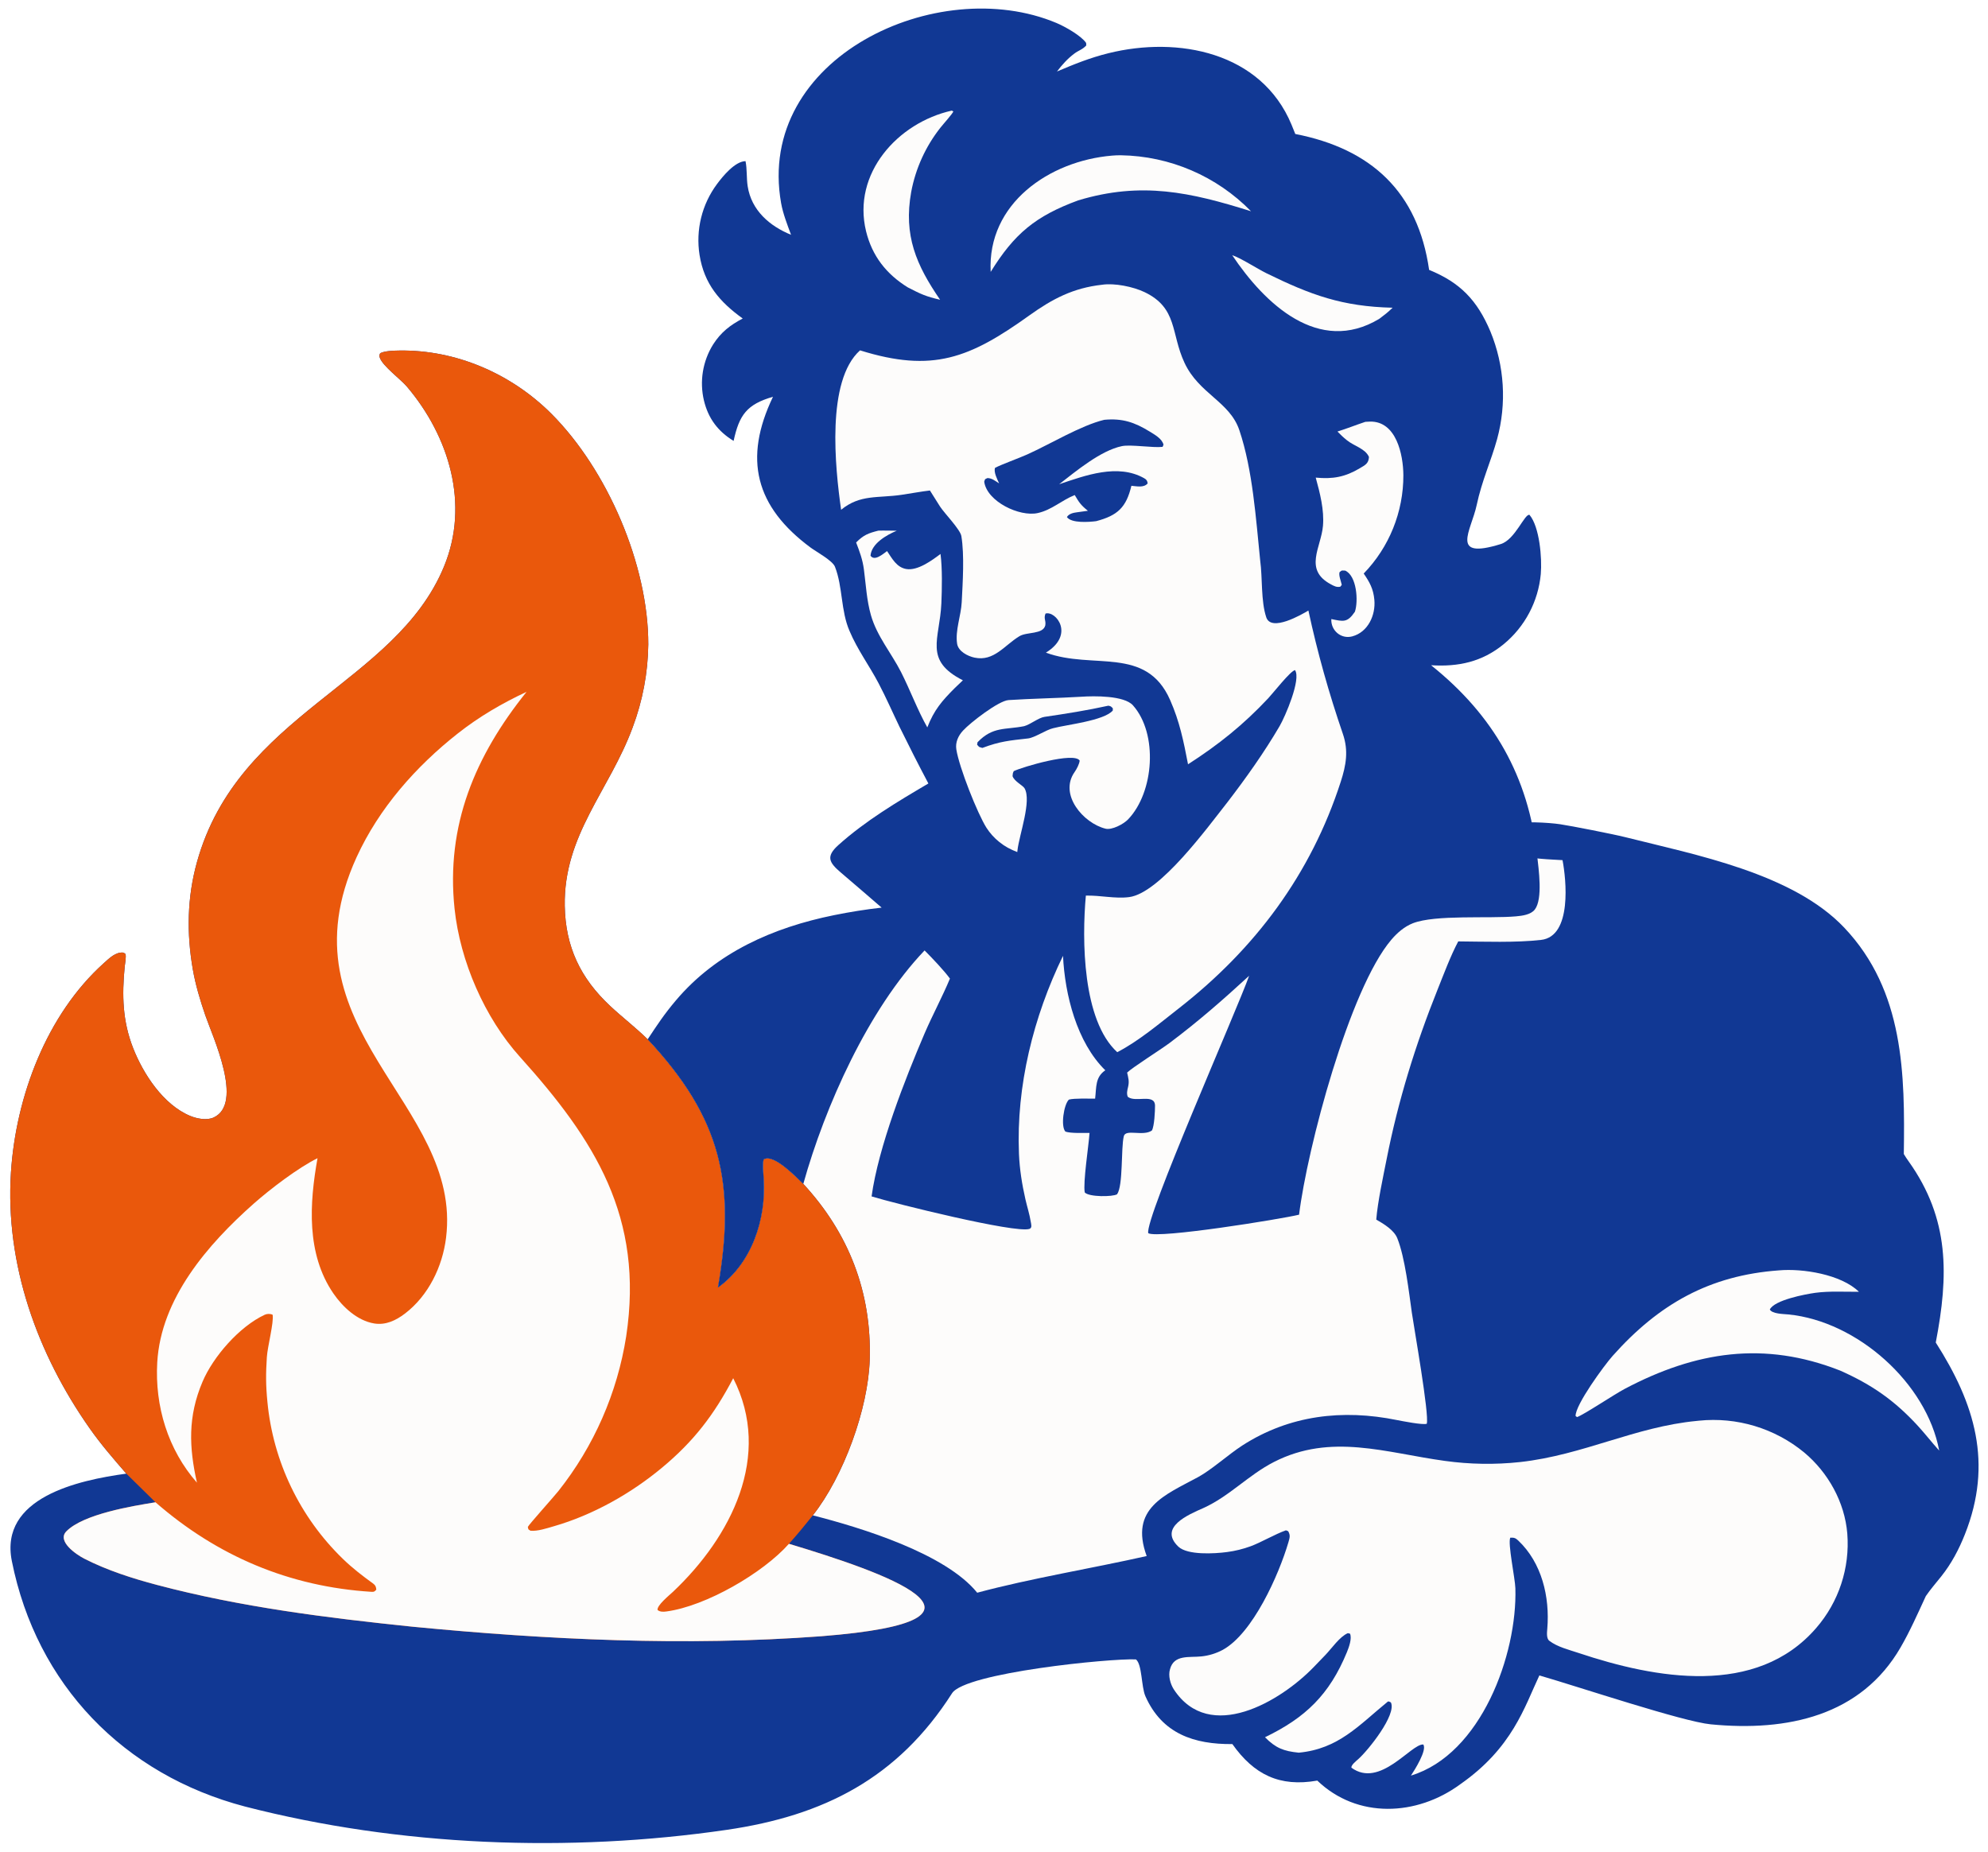
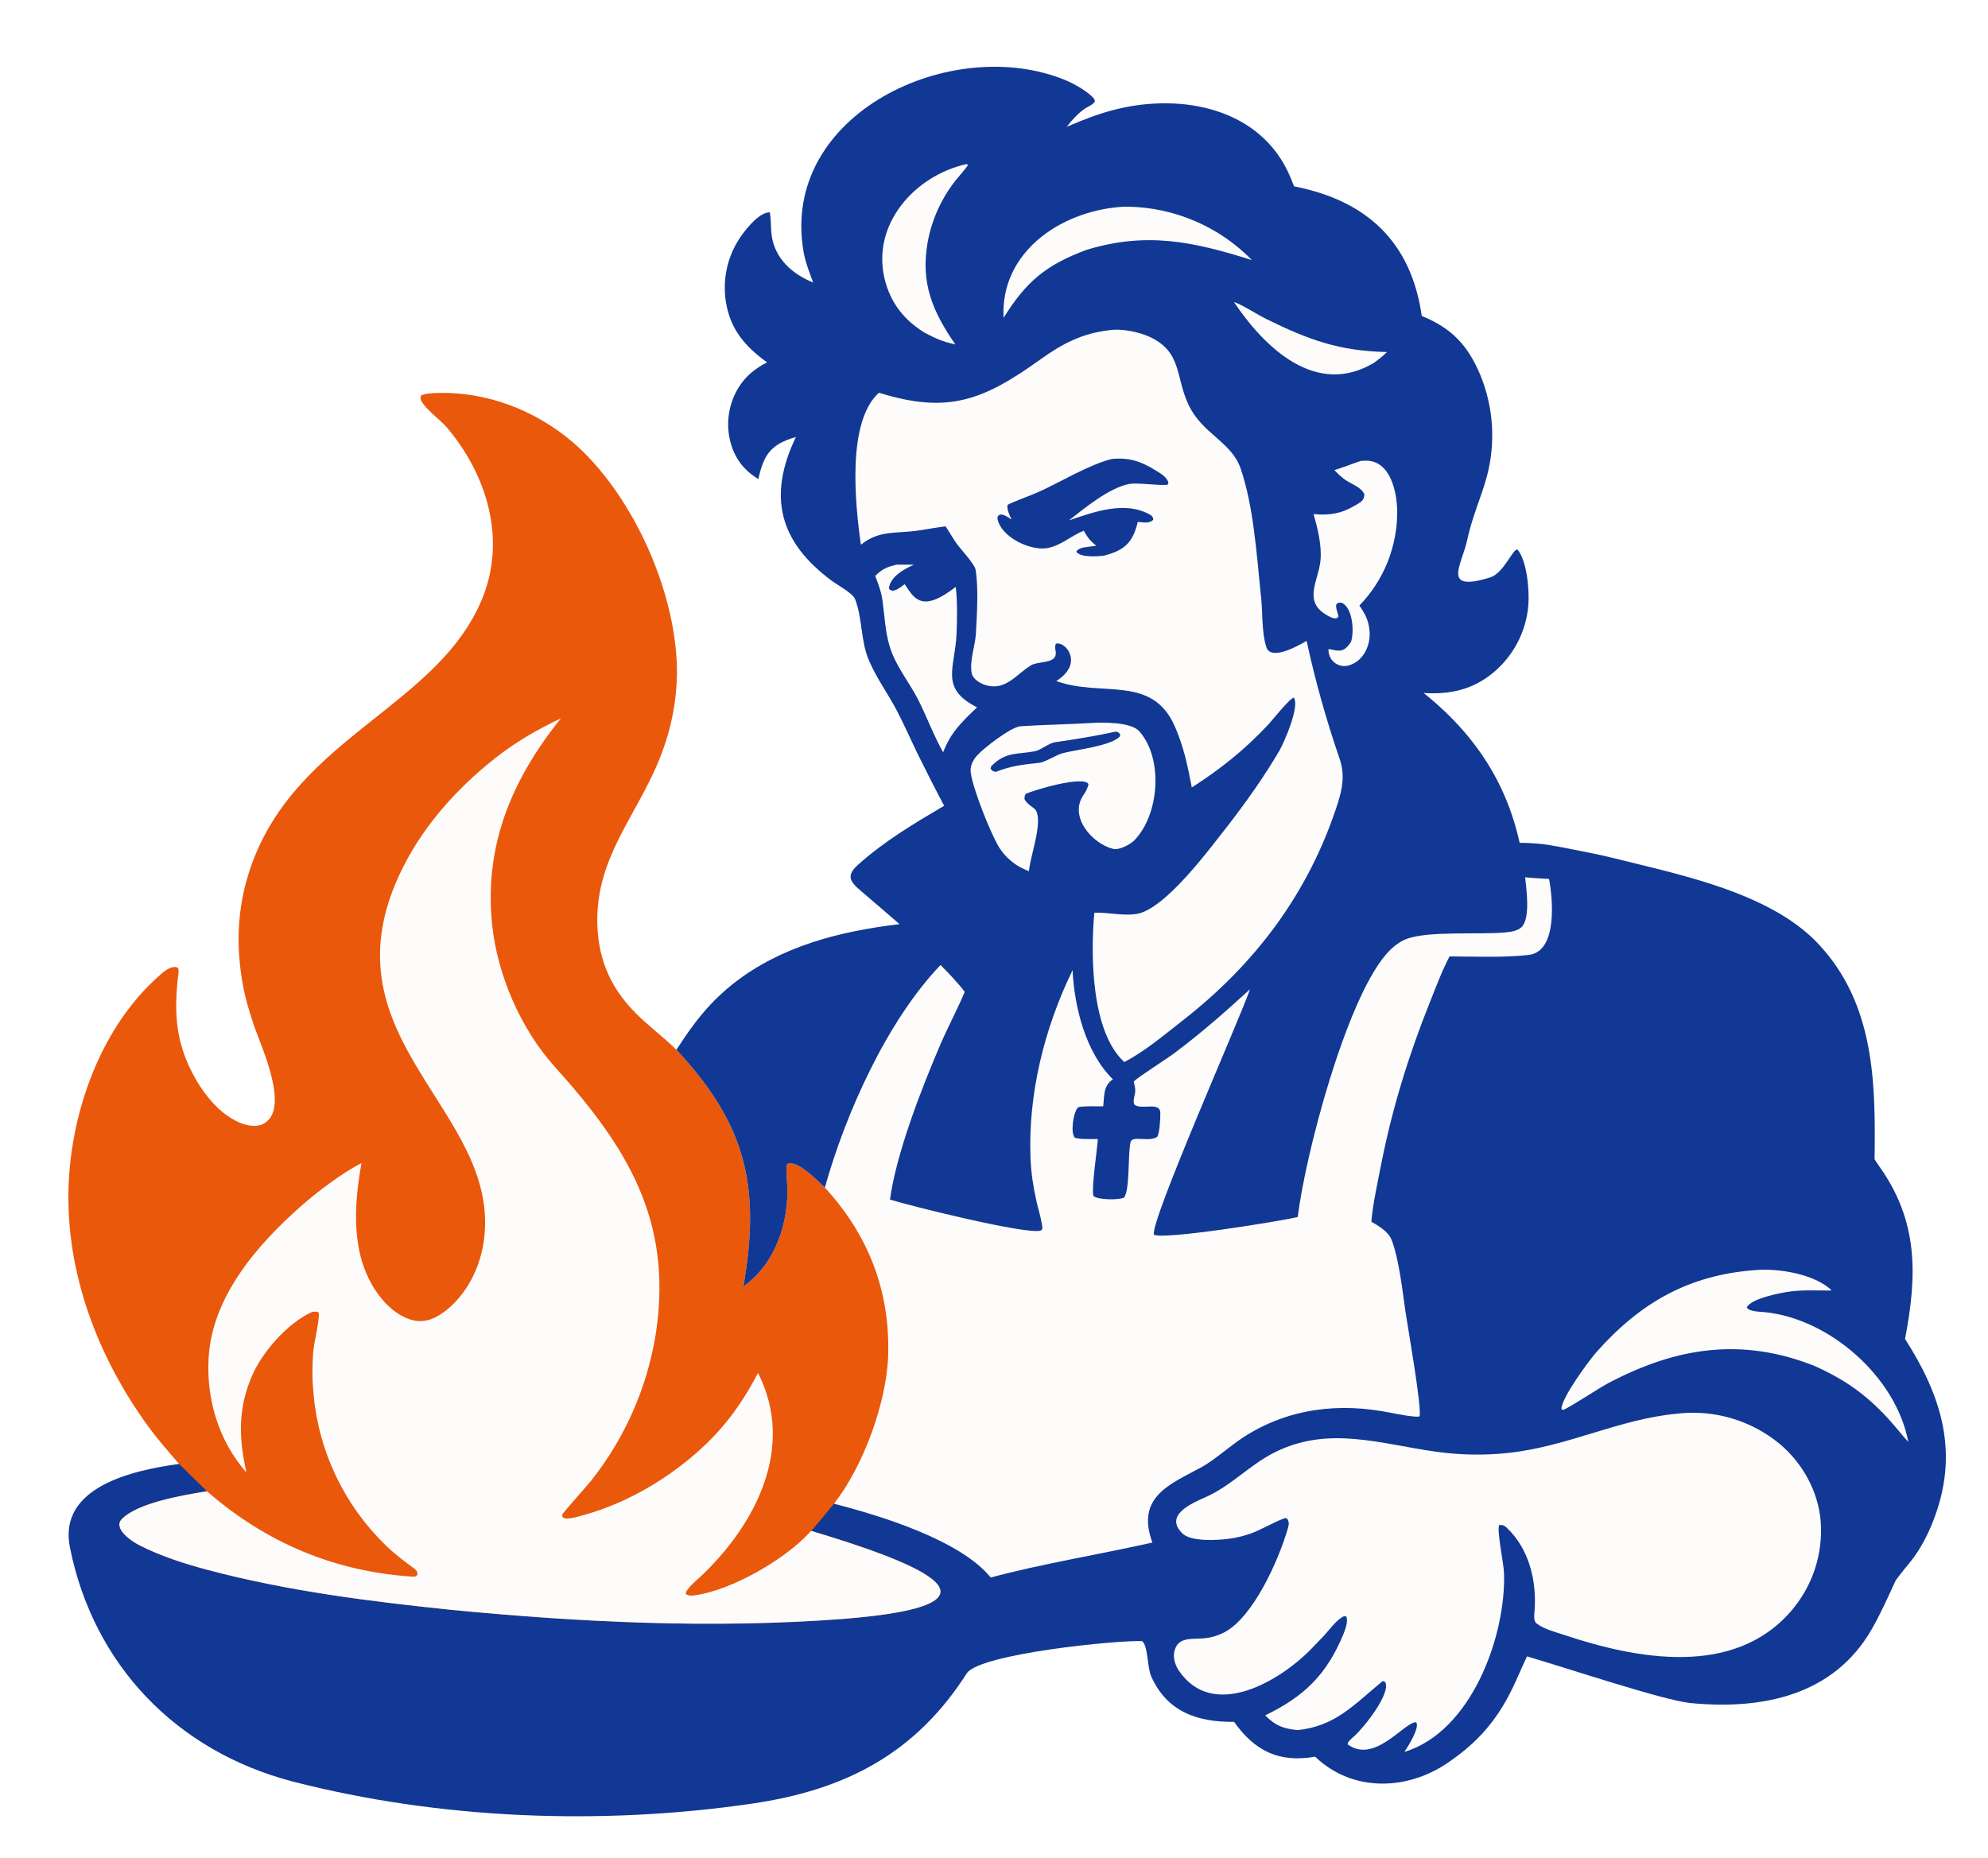
- <svg xmlns="http://www.w3.org/2000/svg" width="744" height="693" viewBox="23 23 744 693">
-   <path fill="#FDFCFB" transform="scale(0.999735 0.999735)" d="M583.04 334.9L623.34 341.3L615.98 392.26C610.49 399.31 579.29 515.02 577.34 544.53C575.13 577.85 468.67 615.27 465.71 615.52Q427.54 629.22 398.98 629.76Q353.43 619.22 332.35 615.52Q291.69 547.02 280.98 520.85Q358.97 374.8 361.43 367.92C369.41 345.68 562.32 345.08 583.04 334.9Z" />
-   <path fill="#113894" transform="scale(0.999735 0.999735)" d="M70.29 574.66C65.38 569 60.84 563.78 56.54 557.66C36.96 529.8 24.9 496.28 27.1 461.92C28.93 433.6 40.41 402.82 61.89 383.54C63.94 381.7 66.22 379.43 69 379.59C69.32 379.78 69.79 379.81 69.95 380.14C70.35 380.95 69.79 383.92 69.68 384.97C68.65 395.63 68.87 405.16 72.81 415.27C76.61 425.02 84.14 436.56 94.19 440.74C96.69 441.78 100.42 442.53 103 441.33C114.34 436.07 102.61 411.07 99.86 403.08C97.93 397.46 96.2 391.72 95.18 385.86C92.84 372.34 93.05 358.99 96.74 345.72C112.26 289.98 171.1 279.06 189.22 235.08C198.85 211.74 191.13 186.39 175.37 167.78C172.93 164.9 166.39 160.15 165.21 156.98C164.9 156.15 165 156 165.32 155.24C166.94 154.33 170.66 154.26 172.56 154.23C193.76 153.92 214.46 162.94 229.4 177.88C250.4 198.89 265.76 234.54 265.69 264.26C265.56 274.88 263.57 285.39 259.83 295.33C251.13 318.94 233.95 335.53 234.42 362.14C234.69 377.38 240.24 389.12 251.37 399.54C255.94 403.82 261 407.68 265.46 412.07C293.07 441.62 298.52 466.13 291.75 505.02C304.41 495.99 309.83 479.56 308.91 464.47C308.82 462.89 308.32 458.02 308.96 456.97C312.8 454.93 320.94 463.61 323.72 466.19C340.73 484.62 349.34 506.71 348.58 531.97C348.02 550.4 338.81 575.68 327.28 590.28C345.37 594.89 376.92 604.54 388.82 619.24C408.59 613.91 432.06 610.07 452.26 605.51C445.7 587.55 459.17 582.65 471.5 575.96C476.49 573.26 482.9 567.46 488.05 564.13C505.69 552.76 525.62 550.47 545.93 554.6C547.93 554.99 555.65 556.52 557.11 555.99C558.1 552.54 552.35 520.16 551.53 514.46C550.44 506.83 549 493.84 546.08 486.55C544.88 483.52 541.06 481.18 538.2 479.56C538.73 472.92 540.8 463.44 542.1 456.85C546.38 435.13 552.87 414.13 561.1 393.59C563.43 387.79 565.97 380.91 568.89 375.42C578.63 375.49 590.47 375.94 599.9 374.86C611.63 373.53 609.28 352 607.93 345C604.37 344.75 594.81 344.57 590.68 342.72C590.43 341.46 586.02 333.93 588.73 331.56C592.1 330.3 602.78 330.92 607.05 331.56C611.08 332.16 626.82 335.24 631.39 336.39C657.63 342.99 694.08 349.9 713.39 370.27C735.88 394 736.1 425.25 735.69 455.02C736.17 455.85 736.93 456.97 737.49 457.75C752.89 479.34 752.48 500.49 747.65 525.58C762.29 548.49 769.11 570.76 758.56 597.37C756.35 602.96 753.49 608.39 749.72 613.1C747.89 615.39 745.61 618.04 743.93 620.5C740.96 626.92 738 633.64 734.48 639.71C719.67 665.31 692.17 671.3 663.44 668.51C652.93 667.5 614.14 654.51 599.26 650.2C593.67 662.05 589.18 677.33 569.61 690.97C553.36 702.92 531.1 703.94 516.13 689.57C501.99 692.07 492.42 687.32 484.33 675.9C470.09 676.03 458.02 672.08 451.78 657.98C450.21 654.44 450.59 646.07 448.24 644.2C438.57 643.76 384.31 649.19 379.4 656.88C359.1 688.66 331.41 702.7 295.1 708C236.01 716.62 172.53 714.18 114.71 699.28C69.29 687.35 36.67 653.61 27.44 607.4C22.69 583.62 52.24 577.12 70.29 574.66Z" />
-   <path fill="#EA580C" transform="scale(0.999735 0.999735)" d="M70.29 574.66C65.38 569 60.84 563.78 56.54 557.66C36.96 529.8 24.9 496.28 27.1 461.92C28.93 433.6 40.41 402.82 61.89 383.54C63.94 381.7 66.22 379.43 69 379.59C69.32 379.78 69.79 379.81 69.95 380.14C70.35 380.95 69.79 383.92 69.68 384.97C68.65 395.63 68.87 405.16 72.81 415.27C76.61 425.02 84.14 436.56 94.19 440.74C96.69 441.78 100.42 442.53 103 441.33C114.34 436.07 102.61 411.07 99.86 403.08C97.93 397.46 96.2 391.72 95.18 385.86C92.84 372.34 93.05 358.99 96.74 345.72C112.26 289.98 171.1 279.06 189.22 235.08C198.85 211.74 191.13 186.39 175.37 167.78C172.93 164.9 166.39 160.15 165.21 156.98C164.9 156.15 165 156 165.32 155.24C166.94 154.33 170.66 154.26 172.56 154.23C193.76 153.92 214.46 162.94 229.4 177.88C250.4 198.89 265.76 234.54 265.69 264.26C265.56 274.88 263.57 285.39 259.83 295.33C251.13 318.94 233.95 335.53 234.42 362.14C234.69 377.38 240.24 389.12 251.37 399.54C255.94 403.82 261 407.68 265.46 412.07C293.07 441.62 298.52 466.13 291.75 505.02C304.41 495.99 309.83 479.56 308.91 464.47C308.82 462.89 308.32 458.02 308.96 456.97C312.8 454.93 320.94 463.61 323.72 466.19C340.73 484.62 349.34 506.71 348.58 531.97C348.02 550.4 338.81 575.68 327.28 590.28C324.31 593.98 321.54 597.4 318.34 600.92C352.74 611.28 406.48 629.53 330.46 635.53C279.57 639.32 228.17 636.87 177.42 631.96C145.33 628.64 113.05 624.61 81.81 616.33C72.56 613.89 63.1 610.85 54.6 606.51C51.39 604.87 44.26 599.92 47.84 596.27C54.22 589.75 72.65 586.78 81.21 585.38L70.29 574.66Z" />
-   <path fill="#FDFCFB" transform="scale(0.999735 0.999735)" d="M141.87 456.58C138.85 473.41 137.62 492.38 147.82 507.22C151.31 512.3 156.78 517.4 163.06 518.44C167.41 519.16 171.23 517.3 174.6 514.74C183.37 508.05 188.64 497.19 189.98 486.39C196.29 435.85 126.96 408.49 156.5 343.89C164.88 325.56 178.7 309.91 194.45 297.52C202.39 291.27 210.97 286.27 220.12 282C200.87 305.96 189.87 331.94 193.17 363.19C195.26 382.89 204.42 403.95 217.62 418.62C245.7 449.8 264.14 478.68 257.42 523.25C254.1 544.43 245.35 564.39 232.03 581.19C230.44 583.2 220.94 593.78 220.6 594.6C220.89 595.8 220.57 595.34 221.59 596.03C224.28 596.28 227.71 595.11 230.36 594.35C244.95 590.14 259.08 582.18 270.76 572.49C282.74 562.55 290.34 552.57 297.48 538.94C312.29 567.98 296.67 598.37 274.91 618.92C273.56 620.19 268.8 624.04 269.17 625.72C270.14 626.47 271.34 626.41 272.51 626.25C287.24 624.28 308.69 611.85 318.34 600.92C352.74 611.28 406.48 629.53 330.46 635.53C279.57 639.32 228.17 636.87 177.42 631.96C145.33 628.64 113.05 624.61 81.81 616.33C72.56 613.89 63.1 610.85 54.6 606.51C51.39 604.87 44.26 599.92 47.84 596.27C54.22 589.75 72.65 586.78 81.21 585.38C104.32 605.52 131.32 616.98 162.03 618.9C163.14 618.97 163.22 618.76 163.87 618.1C163.79 617.15 163.61 616.49 162.78 615.88C158.7 612.92 154.98 610.08 151.33 606.54C135.24 590.93 125.23 570.1 123.11 547.79C122.49 541.46 122.5 537.24 122.9 531.04C123.17 526.97 125.55 518.16 125.07 515.19C124.18 514.74 122.94 514.79 122.11 515.18C112.58 519.62 102.81 530.88 98.83 540.24C93.26 553.3 93.78 564.87 96.73 578.04C85.88 565.68 80.93 549.41 81.87 533.03C83.24 509.07 100.76 488.85 117.96 473.61C124.19 468.1 134.63 460.14 141.87 456.58Z" />
-   <path fill="#FDFCFB" transform="scale(0.999735 0.999735)" d="M658.22 554.92L658.97 554.84C673.17 553.38 687.38 557.66 698.4 566.74C707.39 574.26 713.57 585.36 714.53 597.09C715.55 609.96 711.35 622.7 702.89 632.45C680.46 658.4 642.59 651.37 613.96 641.8C610.37 640.6 606.02 639.56 602.99 637.24C601.82 636.35 602.12 633.98 602.23 632.64C603.2 620.82 600.2 608.06 591.34 599.69C590.33 598.73 589.76 598.57 588.37 598.64C587.37 600.74 590.17 613.83 590.28 617.58C591.02 642.33 577.47 679.72 551.18 687.7C552.51 685.71 557.34 678.07 555.79 676.05C551.21 675.78 539.59 692.6 528.91 684.74C528.71 683.8 530.6 682.3 531.49 681.51C535.14 678.28 545.9 664.89 543.68 660.31C543.21 660.1 542.84 659.74 542.44 660.07C531.62 668.92 524.08 677.71 509.19 679.12C503.52 678.56 500.51 677.36 496.55 673.34C511.64 666.06 520.66 657.45 527.21 641.51C527.96 639.69 529.17 636.36 528.38 634.57L527.56 634.38C524.53 635.66 521.54 640.06 519.22 642.48C517.75 644.02 516.21 645.61 514.73 647.14C502.36 659.92 475.83 675.74 462.47 655.51C461.1 653.44 460.25 650.27 461 647.85C462.49 642.29 468.23 643.57 472.74 643.08C475.54 642.79 478.26 641.96 480.75 640.62C491.98 634.47 501.72 612.59 505.31 600.38C505.84 598.54 506.09 597.73 505.22 596.2C504.95 596.09 504.67 595.99 504.39 595.88C500.35 597.29 495.04 600.44 491.14 601.86C488.31 602.89 485.37 603.62 482.37 604.01C477.62 604.65 467.59 605.22 464.15 602.02C456.52 594.77 467.92 589.99 473.44 587.56C483.23 583.15 490.32 575.19 499.89 570.3C521.3 559.35 541.95 566.9 563.87 569.89C573.23 571.19 582.7 571.34 592.09 570.32C615.81 567.67 634.99 557.13 658.22 554.92Z" />
-   <path fill="#FDFCFB" transform="scale(0.999735 0.999735)" d="M688.92 498.57C697.8 497.77 712.26 500.07 718.88 506.58C713.54 506.63 707.82 506.26 702.56 506.97C698.74 507.5 687.25 509.67 685.53 513.22C686.42 514.88 690.6 514.88 692.53 515.07C718.25 517.63 744.24 540.75 748.93 566.03C746.17 562.98 743.68 559.75 740.87 556.69C732.09 547.15 723.63 541.32 711.9 536.1C683.43 524.88 657.79 528.88 631.19 542.94C627.1 545.11 616.01 552.55 613.37 553.49L612.82 553.09C612.69 548.94 623.48 534.19 626.7 530.57C644.01 511.13 663.04 500.44 688.92 498.57Z" />
-   <path fill="#113894" transform="scale(0.999735 0.999735)" d="M319.13 110.9C317.72 107.1 316.1 102.93 315.41 99.06C305.75 44.61 373.99 12.9 418.49 31.61C421.68 32.95 427.75 36.37 429.59 39.08L429.65 40.01C428.27 41.55 426.81 41.84 425.16 43.08C422.64 44.96 420.57 47.29 418.68 49.77C425.21 47 431.02 44.64 437.97 42.92C464.03 36.47 495.1 42.47 506.44 69.58C506.93 70.77 507.42 71.96 507.89 73.16C536.33 78.71 553.81 94.87 557.99 124.04C569.59 128.76 575.99 135.38 580.94 147.11C586.2 159.9 587.08 174.06 583.44 187.39C581.18 195.58 577.73 202.94 575.79 212.1C573.76 221.67 565.47 232.67 584.83 226.67C590.21 225.01 593.78 215.15 595.57 215.75C599.34 220.22 600.31 231.99 599.79 237.9C598.85 248.18 593.83 257.65 585.86 264.19C577.77 270.8 568.93 272.67 558.72 272.04C582.06 290.7 595.2 313.66 598.44 343.38C598.97 348.29 600.62 359.5 597.56 363.48C596.05 365.45 592.8 365.83 590.51 366.04C580.45 366.94 560.29 365.33 551.88 368.63C548.74 369.87 546.04 372.21 543.87 374.76C528.12 393.2 512.33 453.04 509.31 477.72C502.62 479.36 456.55 486.8 452.85 484.65C451.45 479.23 486.02 401.26 490.61 388.29C480.63 397.44 471.75 405.24 460.86 413.42C457.41 416 446.98 422.55 444.94 424.53C445.41 426.64 445.8 427.8 445.29 429.93C444.98 431.21 444.7 432.36 445.17 433.57C447.94 435.93 455.34 432.18 455.38 436.92C455.39 438.88 455.15 444.55 454.21 446.21C450.91 448.52 444.4 445.52 443.7 448.34C442.59 452.81 443.5 466.81 441.18 470.08C439.5 471.08 430.68 471.14 429.08 469.4C428.38 465.66 430.54 451.97 430.87 447.11C428.57 447.1 423.83 447.31 421.84 446.62C420.02 444.69 421.21 436.51 423.14 434.64C425.25 434.08 430.46 434.31 432.96 434.28C433.47 429.99 432.95 426.25 436.77 423.67C426.09 413.2 421.63 395.35 420.94 380.82C409.86 403.59 403.39 429.55 404.45 454.94C404.69 460.74 405.58 466.27 406.86 471.93C407.5 474.74 408.42 477.56 408.87 480.4C409.02 481.34 409.49 482.7 408.32 483.06C402.94 484.71 358.06 473.59 349.28 470.88C351.84 452.33 361.79 427.02 369.12 409.87C372 403.16 375.84 396.02 378.61 389.34C376.29 386.18 371.97 381.66 369.12 378.8C348.05 400.86 331.84 437.13 323.72 466.19C320.94 463.61 312.8 454.93 308.96 456.97C308.32 458.02 308.82 462.89 308.91 464.47C309.83 479.56 304.41 495.99 291.75 505.02C298.52 466.13 293.07 441.62 265.46 412.07C269.12 406.53 271.66 402.67 275.97 397.57C291.2 379.52 312.46 370.22 335.2 365.6C341.1 364.4 347.05 363.45 353.04 362.77C347.97 358.36 342.84 353.99 337.75 349.63C333.48 345.97 332 343.72 336.81 339.39C346.99 330.25 358.81 323.21 370.54 316.3C366.83 309.29 363.23 302.21 359.73 295.08C357.14 289.71 354.7 284.11 351.92 278.83C348.4 272.13 344.03 266.31 341.04 259.25C337.71 251.65 338.54 242.75 335.57 235.17C334.66 232.85 328.58 229.57 326.49 228.02C305.75 212.69 301.21 194.81 312.37 171.54C302.57 174.37 299.73 178.35 297.63 188.06C291.74 184.47 288.13 179.64 286.51 172.89C284.83 165.74 286.06 158.22 289.94 151.98C292.84 147.42 296.34 144.7 301.04 142.24C292.43 136.04 286.6 129.3 284.88 118.45C283.4 109.09 285.75 99.52 291.41 91.91C293.63 88.91 298.17 83.4 302.09 83.33C302.71 86.35 302.42 89.65 302.89 92.7C304.28 101.78 311.16 107.66 319.13 110.9Z" />
-   <path fill="#FDFCFB" transform="scale(0.999735 0.999735)" d="M435.49 129.61C440.21 128.89 447.21 130.32 451.5 132.38C463.92 138.36 461.27 147.8 466.41 158.8C471.83 170.45 483.36 173.33 486.96 184.08C491.96 198.94 493.15 217.18 494.75 232.83C495.65 239.28 494.98 248.02 497.03 254.11C498.9 259.67 510.29 253.06 512.8 251.56C516.21 267.38 520.47 282.48 525.72 297.79C527.86 304.05 526.91 309.45 524.92 315.61C513.75 350.24 492.88 378.17 464.32 400.46C457.12 406.07 449.35 412.7 441.24 416.89C428.18 404.97 427.99 374.79 429.49 358.28C434.86 358.12 440.42 359.52 445.72 358.83C457.23 357.32 475.18 332.57 482.52 323.28C489.44 314.27 496.29 304.63 502.03 294.81C504.08 291.31 510.17 277.22 507.78 273.86C506.03 274.21 499.61 282.43 497.8 284.36C488.42 294.36 479.2 301.75 467.74 309.12C466.06 300.45 464.63 293.21 461.02 285.02C452.03 264.64 432.11 273.83 414.54 267.32C425.48 260.56 418.24 251.55 414.39 252.69C413.62 254.66 414.6 255.06 414.31 257.1C413.46 260.57 407.47 259.46 404.62 261.17C399.03 264.55 395.1 270.72 387.83 269.19C385.25 268.65 381.73 266.83 381.29 263.97C380.53 259 382.77 253.46 383.02 248.44C383.4 241.04 384.06 230.88 382.89 223.7C382.49 221.23 376.52 215.13 374.91 212.64C373.72 210.8 372.29 208.43 371.12 206.62C367.98 206.98 363.91 207.74 360.57 208.23C351.61 209.56 345.03 207.99 337.87 213.84C335.61 197.96 332.25 165.55 344.95 154.16C372.15 162.65 385.99 157.1 408.39 141.04C417.06 134.83 424.83 130.8 435.49 129.61Z" />
-   <path fill="#113894" transform="scale(0.999735 0.999735)" d="M436.39 180.16C443.11 179.54 447.68 181.05 453.35 184.54C455.28 185.73 458.02 187.23 458.56 189.49C458.45 189.76 458.33 190.03 458.21 190.29C454.55 190.71 446.31 189.33 443.01 190.01C435.06 191.63 425.74 199.45 419.49 204.28C429.37 200.96 441.42 196.46 451.3 202.02C452.27 202.56 452.48 202.99 452.63 203.97C451.18 205.67 448.6 205.04 446.54 204.86C444.61 212.95 441.39 215.98 433.36 218.1C430.7 218.44 424.08 218.95 422.4 216.57C423.12 215.31 424.83 214.95 426.18 214.78L430.26 214.22C427.69 212.18 426.92 211.06 425.33 208.33C420.36 210.31 416.74 213.91 411.47 215.07C404.69 216.56 392.5 210.8 391.44 203.34C391.88 202.11 391.49 202.55 392.66 201.97C394.35 202 395.53 203.02 397.02 203.96C396.29 202.34 394.97 199.85 395.47 198.16C397.88 196.87 404.56 194.48 407.63 193.09C416.13 189.27 427.68 182.24 436.39 180.16Z" />
-   <path fill="#FDFCFB" transform="scale(0.999735 0.999735)" d="M427.78 283.83C432.58 283.5 443.82 283.34 447.12 287.05C456.59 297.71 455.05 319.57 445.29 329.75C443.56 331.55 439.21 333.82 436.84 333.22C428.57 331.17 419.34 320.46 425.27 312.03C426.08 310.88 427.03 309.04 427.18 307.75C425.21 304.36 405.79 310.09 402.49 311.68C402.06 312.7 402.17 312.41 402.05 313.56C402.73 315.55 405.91 317.01 406.54 318.1C409.26 322.8 404.59 335.34 403.89 341.32L403.82 341.98C401.15 340.92 399.28 339.97 397.06 338.18C395.18 336.68 393.57 334.88 392.27 332.86C388.97 327.66 382.05 310.3 381 303.52C380.6 300.95 381.66 298.48 383.54 296.47C386.17 293.59 396.78 285.33 400.56 285.08C408.47 284.55 419.62 284.33 427.78 283.83Z" />
-   <path fill="#113894" transform="scale(0.999735 0.999735)" d="M437.92 287.18C438.93 287.41 438.86 287.41 439.59 288.17L439.57 289C436.22 292.84 422.22 294.28 417.25 295.61C414.57 296.23 410.34 299.16 407.85 299.44C400.99 300.22 397.37 300.49 390.76 302.99C389.2 302.49 389.82 302.92 388.78 301.78L388.94 300.87C394.67 294.88 399.33 296.26 406.38 294.85C408.67 294.24 411.76 291.7 413.98 291.37C422.16 290.17 429.83 288.96 437.92 287.18Z" />
-   <path fill="#FDFCFB" transform="scale(0.999735 0.999735)" d="M534.11 180.92C534.68 180.88 535.26 180.85 535.84 180.83C545.72 180.61 548.3 193.22 548.35 200.89C548.39 214.63 543.06 227.85 533.5 237.71C535.73 240.97 537.11 243.41 537.49 247.55C538.02 253.29 535.11 259.67 529.19 261.24C525.01 262.35 521.15 259 521.38 254.75C525.88 255.67 527.36 256.2 530.21 252C531.56 247.94 530.9 238.51 526.54 236.6C524.93 236.63 525.58 236.35 524.45 237.21C524.11 238.51 524.94 240.34 525.29 241.94L524.76 242.63C523.39 242.96 522.36 242.37 521.18 241.73C510.95 236.24 517.56 227.92 518.25 219.89C518.77 213.94 517.12 207.54 515.54 201.8C521.92 202.41 526.54 201.59 532.08 198.27C534.06 197.09 535.33 196.53 535.47 194.07C534.13 190.95 529.94 190.01 527.25 187.84C525.76 186.64 525.01 185.9 523.68 184.55C527.03 183.51 530.66 182.07 534.11 180.92Z" />
-   <path fill="#FDFCFB" transform="scale(0.999735 0.999735)" d="M351.81 221.65C353.91 221.58 356.55 221.67 358.7 221.68C354.91 223.26 349.24 226.47 348.88 231.03C350.37 233.24 353.57 230.38 355.07 229.3C356.97 232.11 358.65 235.4 362.27 236.02C366.51 236.74 371.87 232.8 375.08 230.38C375.79 235.73 375.63 243.47 375.4 248.9C374.81 262.32 368.66 270.16 383.46 277.68L380.48 280.52C375.53 285.46 372.66 288.83 370.14 295.31C366.49 288.86 363.68 281.23 360.29 274.56C356.65 267.44 351.28 261.15 349.05 253.36C347.43 247.69 347.17 242.01 346.41 236.22C345.92 232.46 344.84 229.61 343.49 226.08C346.33 223.23 348.07 222.61 351.81 221.65Z" />
-   <path fill="#FDFCFB" transform="scale(0.999735 0.999735)" d="M439.29 81.26C440.39 81.16 441.49 81.12 442.59 81.13C460.96 81.42 478.48 88.95 491.32 102.09C468.61 94.95 450.29 90.87 426.61 98.02C410.58 103.92 402.69 110.53 393.86 124.79C392.54 99.18 415.86 83.22 439.29 81.26Z" />
-   <path fill="#FDFCFB" transform="scale(0.999735 0.999735)" d="M379.3 64.41C379.5 64.51 379.7 64.62 379.89 64.72C379.5 65.71 376.03 69.54 375.08 70.76C369.52 77.78 365.76 86.05 364.11 94.85C361.18 111.15 366.01 122.25 374.93 135.22C369.57 133.97 367.85 133.17 362.89 130.62C354.82 125.65 349.47 118.83 347.21 109.57C341.95 87.99 359.05 68.93 379.3 64.41Z" />
-   <path fill="#FDFCFB" transform="scale(0.999735 0.999735)" d="M484.28 118.55C487.15 119.4 493.69 123.62 496.98 125.24C513.75 133.47 525.5 137.76 544.32 138.2C542.47 139.99 541.4 140.81 539.33 142.36C516.61 156.04 496.38 136.62 484.28 118.55Z" />
+ <svg xmlns="http://www.w3.org/2000/svg" width="780" height="729" viewBox="0 0 780 729">
+   <clipPath id="cl_5">
+     <rect y="0" width="780" height="729" />
+   </clipPath>
+   <g clip-path="url(#cl_5)">
+     <path fill="#FDFCFB" transform="translate(0 0.00012207)" d="M582.88 334.81L623.17 341.21L615.81 392.15C610.33 399.2 579.13 514.88 577.18 544.38C574.97 577.69 468.54 615.1 465.58 615.35Q427.42 629.05 398.87 629.59Q353.33 619.05 332.26 615.35Q291.61 546.87 280.9 520.71Q358.87 374.7 361.33 367.82C369.31 345.59 562.17 344.99 582.88 334.81Z" />
+     <path fill="#113894" transform="translate(0 0.00012207)" d="M70.27 574.5C65.36 568.85 338.72 575.52 327.19 590.12C345.28 594.73 376.82 604.38 388.71 619.07C408.48 613.74 431.94 609.91 452.14 605.35C445.58 587.39 459.05 582.49 471.37 575.8C476.36 573.1 482.77 567.31 487.92 563.98C505.55 552.61 525.48 550.32 545.78 554.45C547.78 554.84 555.5 556.37 556.96 555.84C557.95 552.39 552.2 520.02 551.38 514.32C550.29 506.69 548.85 493.71 545.93 486.42C544.73 483.39 540.91 481.05 538.05 479.43C538.58 472.79 540.65 463.31 541.95 456.73C546.23 435.01 552.72 414.02 560.95 393.48C563.28 387.68 565.82 380.81 568.74 375.32C578.47 375.39 590.31 375.84 599.74 374.76C611.46 373.43 609.12 351.9 607.77 344.91C604.21 344.66 594.65 344.48 590.52 342.63C590.27 341.37 585.86 333.84 588.57 331.47C591.94 330.21 602.62 330.83 606.89 331.47C610.91 332.07 626.65 335.15 631.22 336.3C657.45 342.9 693.89 349.8 713.2 370.17C735.68 393.89 735.9 425.13 735.49 454.9C735.97 455.73 736.73 456.85 737.29 457.63C752.69 479.21 752.28 500.35 747.45 525.44C762.08 548.34 768.9 570.61 758.36 597.21C756.15 602.8 753.29 608.23 749.52 612.93C747.69 615.22 745.41 617.87 743.73 620.33C740.76 626.75 737.8 633.47 734.28 639.54C719.48 665.13 691.98 671.12 663.26 668.33C652.75 667.32 613.97 654.33 599.1 650.02C593.51 661.87 589.02 677.15 569.46 690.78C553.21 702.73 530.96 703.75 515.99 689.38C501.85 691.88 492.29 687.13 484.2 675.72C469.96 675.85 457.9 671.9 451.66 657.8C450.09 654.26 450.47 645.9 448.12 644.03C438.45 643.59 384.21 649.01 379.3 656.7C359 688.47 331.32 702.51 295.02 707.81C235.94 716.43 172.48 713.99 114.68 699.09C69.27 687.16 36.66 653.43 27.43 607.24C22.68 583.46 52.22 576.96 70.27 574.5Z" />
+     <path fill="#EA580C" transform="translate(0 0.00012207)" d="M70.27 574.5C65.36 568.85 60.82 563.63 56.52 557.51C36.95 529.66 24.89 496.15 27.09 461.79C28.92 433.48 40.4 402.71 61.87 383.44C63.92 381.6 66.2 379.33 68.98 379.49C69.3 379.68 69.77 379.71 69.93 380.04C70.33 380.85 69.77 383.82 69.66 384.86C68.63 395.52 68.85 405.05 72.79 415.16C76.59 424.9 84.11 436.44 94.16 440.62C96.66 441.66 100.39 442.41 102.97 441.21C114.31 435.95 102.58 410.96 99.83 402.97C97.9 397.35 96.17 391.61 95.15 385.75C92.81 372.24 93.02 358.89 96.71 345.63C112.23 289.9 171.05 278.98 189.17 235.01C198.79 211.68 191.08 186.34 175.32 167.73C172.88 164.85 166.34 160.1 165.16 156.94C164.85 156.11 164.95 155.96 165.27 155.2C166.89 154.29 170.61 154.22 172.51 154.19C193.71 153.88 214.4 162.89 229.34 177.83C250.33 198.83 265.69 234.47 265.62 264.19C265.49 274.8 263.5 285.31 259.76 295.25C251.06 318.85 233.88 335.44 234.35 362.04C234.62 377.28 240.17 389.01 251.3 399.43C255.87 403.71 260.93 407.57 265.39 411.96C292.99 441.5 298.44 466 291.67 504.88C304.33 495.86 309.74 479.43 308.83 464.34C308.74 462.76 308.24 457.9 308.87 456.85C312.71 454.81 320.85 463.48 323.63 466.06C340.64 484.49 349.24 506.57 348.48 531.83C347.92 550.25 338.72 575.52 327.19 590.12C324.22 593.82 321.45 597.24 318.25 600.76C352.64 611.11 406.37 629.36 330.37 635.36C279.49 639.15 228.11 636.7 177.37 631.79C145.29 628.47 113.02 624.44 81.79 616.16C72.54 613.72 63.08 610.69 54.58 606.35C51.37 604.71 44.25 599.76 47.82 596.11C54.2 589.59 72.63 586.62 81.19 585.22L70.27 574.5Z" />
+     <path fill="#FDFCFB" transform="translate(0 0.00012207)" d="M141.83 456.46C138.81 473.28 137.58 492.25 147.78 507.08C151.27 512.16 156.74 517.26 163.01 518.3C167.36 519.02 171.18 517.16 174.55 514.6C183.32 507.91 188.59 497.06 189.93 486.26C196.23 435.73 126.92 408.38 156.46 343.8C164.83 325.47 178.65 309.82 194.4 297.44C202.33 291.19 210.91 286.19 220.06 281.92C200.81 305.88 189.82 331.85 193.12 363.09C195.21 382.79 204.36 403.84 217.56 418.51C245.63 449.68 264.07 478.55 257.35 523.11C254.03 544.28 245.28 564.24 231.97 581.03C230.38 583.04 220.88 593.62 220.54 594.44C220.83 595.64 220.51 595.18 221.53 595.87C224.22 596.12 227.65 594.95 230.3 594.19C244.88 589.98 259.01 582.02 270.69 572.34C282.66 562.4 290.26 552.42 297.4 538.79C312.2 567.83 296.59 598.21 274.83 618.75C273.48 620.02 268.73 623.87 269.1 625.55C270.07 626.3 271.27 626.24 272.43 626.08C287.16 624.11 308.6 611.68 318.25 600.76C352.64 611.11 406.37 629.36 330.37 635.36C279.49 639.15 228.11 636.7 177.37 631.79C145.29 628.47 113.02 624.44 81.79 616.16C72.54 613.72 63.08 610.69 54.58 606.35C51.37 604.71 44.25 599.76 47.82 596.11C54.2 589.59 72.63 586.62 81.19 585.22C104.29 605.36 131.28 616.81 161.98 618.73C163.09 618.8 163.17 618.59 163.82 617.93C163.74 616.98 163.56 616.32 162.73 615.71C158.65 612.75 154.94 609.92 151.29 606.38C135.2 590.77 125.19 569.95 123.07 547.64C122.45 541.31 122.46 537.09 122.86 530.9C123.13 526.83 125.51 518.02 125.03 515.05C124.14 514.6 122.9 514.65 122.07 515.04C112.55 519.48 102.78 530.74 98.8 540.09C93.23 553.15 93.75 564.72 96.7 577.88C85.85 565.53 80.91 549.26 81.85 532.89C83.22 508.93 100.73 488.72 117.93 473.48C124.15 467.97 134.59 460.01 141.83 456.46Z" />
+     <path fill="#FDFCFB" transform="translate(0 0.00012207)" d="M658.04 554.77L658.79 554.69C672.99 553.23 687.19 557.51 698.21 566.59C707.2 574.1 713.38 585.2 714.34 596.93C715.36 609.8 711.16 622.53 702.7 632.28C680.28 658.22 642.42 651.19 613.79 641.63C610.21 640.43 605.86 639.39 602.83 637.07C601.66 636.18 601.96 633.81 602.07 632.47C603.04 620.65 600.04 607.9 591.18 599.53C590.17 598.57 589.6 598.41 588.21 598.48C587.21 600.58 590.01 613.66 590.12 617.41C590.86 642.16 577.31 679.54 551.03 687.51C552.36 685.53 557.19 677.89 555.64 675.87C551.06 675.6 539.44 692.41 528.77 684.56C528.57 683.62 530.46 682.12 531.35 681.33C535 678.1 545.75 664.71 543.53 660.13C543.06 659.92 542.69 659.56 542.29 659.89C531.48 668.74 523.94 677.53 509.05 678.94C503.38 678.38 500.37 677.18 496.41 673.16C511.5 665.88 520.52 657.27 527.07 641.34C527.82 639.52 529.03 636.19 528.24 634.4L527.42 634.21C524.39 635.49 521.4 639.89 519.08 642.31C517.61 643.85 516.07 645.44 514.59 646.97C502.22 659.74 475.7 675.56 462.34 655.33C460.97 653.26 460.12 650.09 460.87 647.68C462.36 642.12 468.1 643.4 472.61 642.91C475.41 642.62 478.13 641.79 480.62 640.45C491.85 634.3 501.58 612.42 505.17 600.22C505.7 598.38 505.95 597.57 505.08 596.04C504.81 595.93 504.53 595.83 504.25 595.72C500.21 597.13 494.91 600.28 491.01 601.7C488.18 602.73 485.24 603.46 482.24 603.85C477.49 604.49 467.46 605.06 464.02 601.86C456.4 594.61 467.79 589.83 473.31 587.4C483.1 582.99 490.19 575.03 499.75 570.15C521.16 559.2 541.8 566.75 563.72 569.74C573.08 571.04 582.54 571.19 591.93 570.17C615.64 567.52 634.82 556.98 658.04 554.77Z" />
+     <path fill="#FDFCFB" transform="translate(0 0.00012207)" d="M688.73 498.43C697.61 497.63 712.07 499.93 718.69 506.44C713.35 506.49 707.63 506.12 702.37 506.83C698.55 507.36 687.06 509.53 685.35 513.08C686.23 514.74 690.41 514.74 692.34 514.93C718.06 517.49 744.04 540.6 748.73 565.88C745.97 562.83 743.48 559.6 740.67 556.54C731.89 547 723.44 541.17 711.71 535.95C683.25 524.74 657.61 528.74 631.02 542.79C626.93 544.96 615.84 552.4 613.2 553.34L612.65 552.94C612.52 548.79 623.31 534.05 626.53 530.43C643.84 510.99 662.86 500.3 688.73 498.43Z" />
+     <path fill="#113894" transform="translate(0 0.00012207)" d="M319.04 110.87C317.63 107.07 316.01 102.9 315.32 99.03C305.67 44.6 373.89 12.89 418.38 31.6C421.56 32.94 427.63 36.36 429.47 39.07L429.53 40C428.15 41.54 426.69 41.83 425.04 43.07C422.52 44.95 420.46 47.27 418.57 49.75C425.09 46.98 430.9 44.63 437.85 42.91C463.9 36.46 494.97 42.46 506.3 69.56C506.79 70.75 507.28 71.94 507.75 73.14C536.18 78.69 553.66 94.84 557.84 124C569.44 128.72 575.83 135.34 580.78 147.07C586.04 159.85 586.92 174.01 583.28 187.34C581.02 195.53 577.57 202.88 575.63 212.04C573.6 221.61 565.32 232.61 584.67 226.61C590.05 224.95 593.62 215.09 595.41 215.69C599.18 220.16 600.15 231.93 599.63 237.83C598.69 248.11 593.67 257.58 585.7 264.12C577.61 270.73 568.78 272.59 558.57 271.96C581.9 290.62 595.04 313.57 598.28 343.29C598.81 348.19 600.46 359.4 597.4 363.38C595.89 365.35 592.64 365.73 590.35 365.94C580.29 366.84 560.14 365.23 551.73 368.53C548.59 369.77 545.89 372.11 543.72 374.66C527.98 393.09 512.19 452.92 509.17 477.59C502.48 479.23 456.43 486.67 452.73 484.52C451.33 479.1 485.89 401.15 490.48 388.18C480.5 397.33 471.62 405.13 460.73 413.31C457.29 415.89 446.86 422.43 444.82 424.41C445.29 426.52 445.68 427.68 445.17 429.81C444.86 431.09 444.58 432.24 445.05 433.45C447.82 435.81 455.22 432.06 455.26 436.8C455.27 438.76 455.03 444.43 454.09 446.09C450.79 448.4 444.28 445.4 443.58 448.22C442.47 452.69 443.38 466.68 441.06 469.95C439.38 470.95 430.56 471.01 428.96 469.27C428.26 465.53 430.42 451.85 430.75 446.99C428.45 446.98 423.71 447.19 421.73 446.5C419.91 444.57 421.1 436.39 423.02 434.52C425.13 433.96 430.34 434.19 432.84 434.16C433.35 429.87 432.83 426.13 436.65 423.55C425.97 413.09 421.52 395.24 420.83 380.72C409.75 403.48 403.28 429.43 404.34 454.82C404.58 460.61 405.47 466.14 406.75 471.8C407.39 474.61 408.31 477.43 408.76 480.27C408.91 481.21 409.38 482.57 408.21 482.93C402.83 484.58 357.96 473.46 349.18 470.75C351.74 452.21 361.69 426.9 369.02 409.76C371.9 403.05 375.74 395.91 378.51 389.23C376.19 386.07 371.87 381.56 369.02 378.7C347.95 400.75 331.75 437.01 323.63 466.06C320.85 463.48 312.71 454.81 308.87 456.85C308.24 457.9 308.74 462.76 308.83 464.34C309.74 479.43 304.33 495.86 291.67 504.88C298.44 466 292.99 441.5 265.39 411.96C269.05 406.42 271.58 402.56 275.89 397.46C291.12 379.42 312.37 370.12 335.11 365.5C341.01 364.3 346.96 363.35 352.94 362.67C347.87 358.26 342.75 353.89 337.66 349.53C333.39 345.88 331.91 343.63 336.72 339.3C346.89 330.16 358.71 323.12 370.44 316.21C366.73 309.21 363.13 302.13 359.63 295C357.04 289.63 354.6 284.03 351.82 278.75C348.3 272.05 343.94 266.24 340.95 259.18C337.62 251.58 338.45 242.68 335.48 235.1C334.57 232.79 328.49 229.51 326.4 227.96C305.67 212.63 301.13 194.76 312.28 171.49C302.49 174.32 299.65 178.3 297.55 188.01C291.66 184.42 288.05 179.59 286.43 172.84C284.75 165.69 285.98 158.18 289.86 151.94C292.76 147.38 296.26 144.66 300.96 142.2C292.35 136 286.52 129.26 284.8 118.42C283.32 109.06 285.67 99.49 291.33 91.88C293.55 88.88 298.09 83.37 302.01 83.31C302.63 86.32 302.34 89.62 302.81 92.67C304.2 101.75 311.07 107.63 319.04 110.87Z" />
+     <path fill="#FDFCFB" transform="translate(0 0.00012207)" d="M435.37 129.57C440.09 128.85 447.09 130.28 451.38 132.34C463.79 138.32 461.14 147.76 466.28 158.75C471.7 170.4 483.23 173.28 486.83 184.03C491.83 198.88 493.02 217.12 494.62 232.77C495.52 239.21 494.85 247.95 496.89 254.04C498.76 259.6 510.15 252.99 512.66 251.49C516.07 267.31 520.33 282.4 525.58 297.71C527.72 303.97 526.77 309.36 524.78 315.52C513.61 350.14 492.75 378.07 464.19 400.35C457 405.96 449.23 412.59 441.12 416.78C428.06 404.86 427.87 374.69 429.37 358.18C434.74 358.02 440.3 359.42 445.6 358.73C457.11 357.22 475.05 332.48 482.39 323.19C489.31 314.18 496.16 304.55 501.89 294.73C503.94 291.23 510.03 277.14 507.64 273.78C505.89 274.13 499.47 282.35 497.67 284.28C488.29 294.28 479.07 301.67 467.61 309.03C465.93 300.37 464.5 293.13 460.89 284.94C451.91 264.57 431.99 273.75 414.43 267.25C425.36 260.49 418.13 251.48 414.28 252.62C413.51 254.59 414.49 254.99 414.2 257.03C413.35 260.5 407.36 259.39 404.51 261.1C398.92 264.48 394.99 270.65 387.72 269.12C385.14 268.58 381.63 266.76 381.19 263.9C380.43 258.93 382.67 253.39 382.92 248.37C383.3 240.97 383.96 230.82 382.79 223.64C382.39 221.17 376.42 215.07 374.81 212.58C373.62 210.74 372.19 208.37 371.02 206.56C367.88 206.92 363.81 207.68 360.47 208.17C351.51 209.5 344.94 207.93 337.78 213.78C335.52 197.9 332.16 165.5 344.86 154.12C372.05 162.6 385.88 157.06 408.28 141C416.95 134.79 424.71 130.76 435.37 129.57Z" />
+     <path fill="#113894" transform="translate(0 0.00012207)" d="M436.27 180.11C442.99 179.49 447.56 181 453.23 184.49C455.16 185.68 457.9 187.18 458.44 189.44C458.33 189.71 458.21 189.98 458.09 190.24C454.43 190.66 446.19 189.28 442.89 189.96C434.94 191.58 425.62 199.39 419.38 204.22C429.25 200.9 441.3 196.4 451.18 201.96C452.15 202.5 452.36 202.93 452.51 203.91C451.06 205.61 448.48 204.98 446.42 204.8C444.49 212.89 441.27 215.92 433.24 218.04C430.58 218.38 423.96 218.89 422.29 216.51C423 215.25 424.71 214.89 426.06 214.72L430.14 214.16C427.57 212.12 426.8 211 425.21 208.27C420.25 210.25 416.63 213.85 411.36 215.01C404.58 216.5 392.39 210.74 391.33 203.28C391.77 202.05 391.38 202.49 392.55 201.91C394.24 201.94 395.42 202.96 396.91 203.9C396.18 202.28 394.86 199.79 395.36 198.1C397.77 196.81 404.45 194.43 407.52 193.04C416.02 189.22 427.56 182.19 436.27 180.11Z" />
+     <path fill="#FDFCFB" transform="translate(0 0.00012207)" d="M427.66 283.75C432.46 283.42 443.7 283.26 447 286.97C456.47 297.63 454.93 319.48 445.17 329.66C443.44 331.46 439.09 333.73 436.72 333.13C428.45 331.08 419.23 320.37 425.15 311.94C425.96 310.79 426.91 308.96 427.06 307.67C425.09 304.28 405.68 310 402.38 311.59C401.95 312.61 402.06 312.32 401.94 313.47C402.62 315.46 405.8 316.92 406.43 318.01C409.15 322.71 404.48 335.25 403.78 341.23L403.71 341.89C401.04 340.83 399.17 339.88 396.95 338.09C395.07 336.59 393.46 334.79 392.16 332.77C388.86 327.57 381.95 310.21 380.9 303.44C380.5 300.87 381.56 298.4 383.44 296.39C386.06 293.51 396.67 285.25 400.45 285C408.36 284.47 419.51 284.25 427.66 283.75Z" />
+     <path fill="#113894" transform="translate(0 0.00012207)" d="M437.8 287.1C438.81 287.33 438.74 287.33 439.47 288.09L439.45 288.92C436.1 292.76 422.1 294.2 417.14 295.53C414.46 296.15 410.23 299.08 407.74 299.36C400.88 300.14 397.26 300.41 390.65 302.91C389.09 302.41 389.71 302.84 388.67 301.7L388.83 300.79C394.56 294.8 399.22 296.18 406.27 294.77C408.56 294.16 411.65 291.62 413.87 291.29C422.04 290.09 429.71 288.88 437.8 287.1Z" />
+     <path fill="#FDFCFB" transform="translate(0 0.00012207)" d="M533.97 180.87C534.54 180.83 535.12 180.8 535.69 180.78C545.57 180.56 548.15 193.17 548.2 200.83C548.24 214.57 542.91 227.79 533.36 237.64C535.58 240.9 536.96 243.34 537.34 247.48C537.87 253.22 534.96 259.6 529.05 261.17C524.87 262.28 521.01 258.93 521.24 254.68C525.74 255.6 527.22 256.13 530.07 251.93C531.42 247.87 530.76 238.44 526.4 236.53C524.79 236.56 525.44 236.28 524.31 237.14C523.97 238.44 524.8 240.27 525.15 241.87L524.62 242.56C523.25 242.89 522.22 242.3 521.04 241.66C510.81 236.17 517.42 227.86 518.11 219.83C518.63 213.88 516.98 207.48 515.4 201.74C521.78 202.35 526.4 201.53 531.94 198.21C533.92 197.03 535.19 196.47 535.33 194.02C533.99 190.9 529.8 189.96 527.11 187.79C525.62 186.59 524.87 185.85 523.54 184.5C526.89 183.46 530.52 182.02 533.97 180.87Z" />
+     <path fill="#FDFCFB" transform="translate(0 0.00012207)" d="M351.71 221.59C353.81 221.52 356.45 221.61 358.6 221.62C354.81 223.2 349.14 226.41 348.78 230.97C350.27 233.18 353.47 230.32 354.97 229.24C356.87 232.05 358.55 235.33 362.17 235.95C366.41 236.67 371.77 232.74 374.98 230.32C375.69 235.66 375.53 243.4 375.3 248.83C374.71 262.25 368.56 270.09 383.36 277.6L380.38 280.44C375.43 285.38 372.56 288.75 370.04 295.23C366.39 288.78 363.58 281.15 360.19 274.48C356.55 267.37 351.18 261.08 348.95 253.29C347.33 247.62 347.08 241.94 346.31 236.15C345.83 232.4 344.75 229.55 343.4 226.02C346.24 223.17 347.97 222.55 351.71 221.59Z" />
+     <path fill="#FDFCFB" transform="translate(0 0.00012207)" d="M439.17 81.24C440.27 81.14 441.37 81.1 442.47 81.11C460.83 81.4 478.35 88.92 491.19 102.06C468.48 94.92 450.17 90.84 426.49 97.99C410.47 103.89 402.58 110.5 393.75 124.75C392.43 99.15 415.75 83.2 439.17 81.24Z" />
+     <path fill="#FDFCFB" transform="translate(0 0.00012207)" d="M379.2 64.39C379.4 64.49 379.6 64.6 379.79 64.7C379.4 65.69 375.93 69.52 374.98 70.74C369.42 77.76 365.66 86.02 364.01 94.82C361.08 111.12 365.91 122.21 374.83 135.18C369.47 133.93 367.75 133.13 362.79 130.58C354.72 125.61 349.37 118.8 347.11 109.54C341.86 87.96 358.95 68.91 379.2 64.39Z" />
+     <path fill="#FDFCFB" transform="translate(0 0.00012207)" d="M484.15 118.52C487.02 119.37 493.56 123.58 496.85 125.2C513.61 133.43 525.36 137.72 544.17 138.16C542.32 139.95 541.25 140.77 539.18 142.32C516.47 156 496.25 136.58 484.15 118.52Z" />
+   </g>
</svg>
